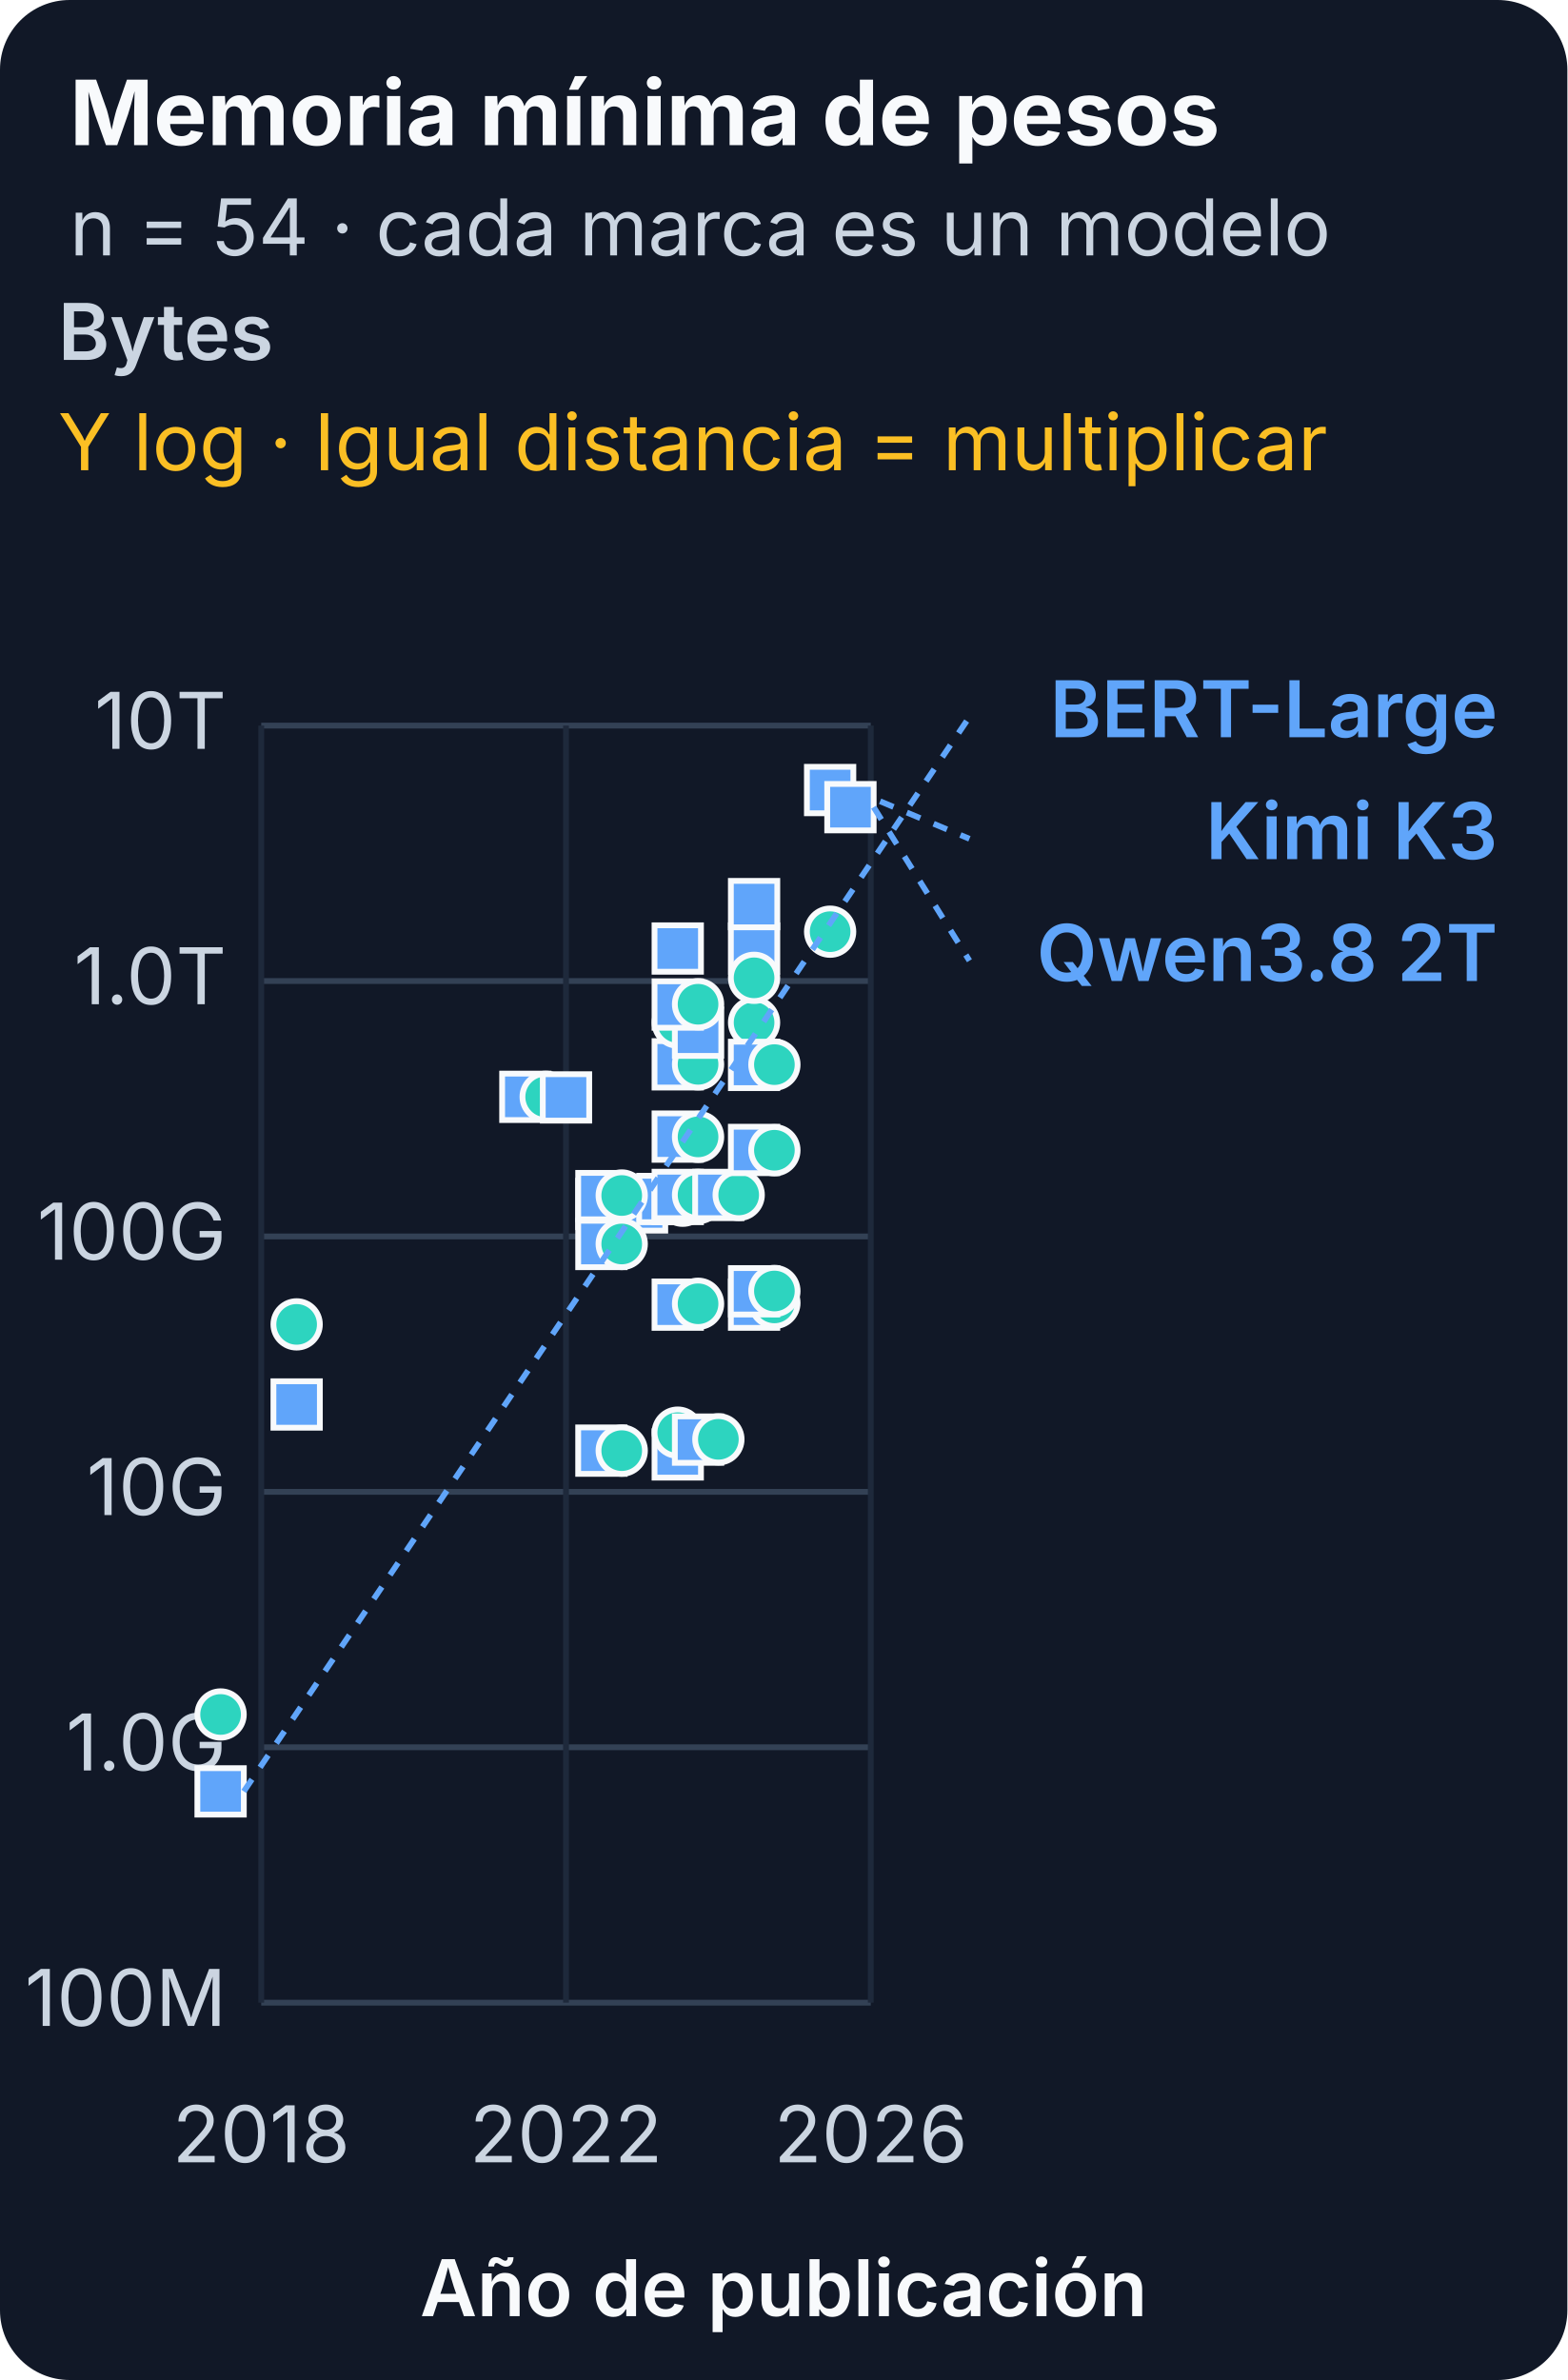
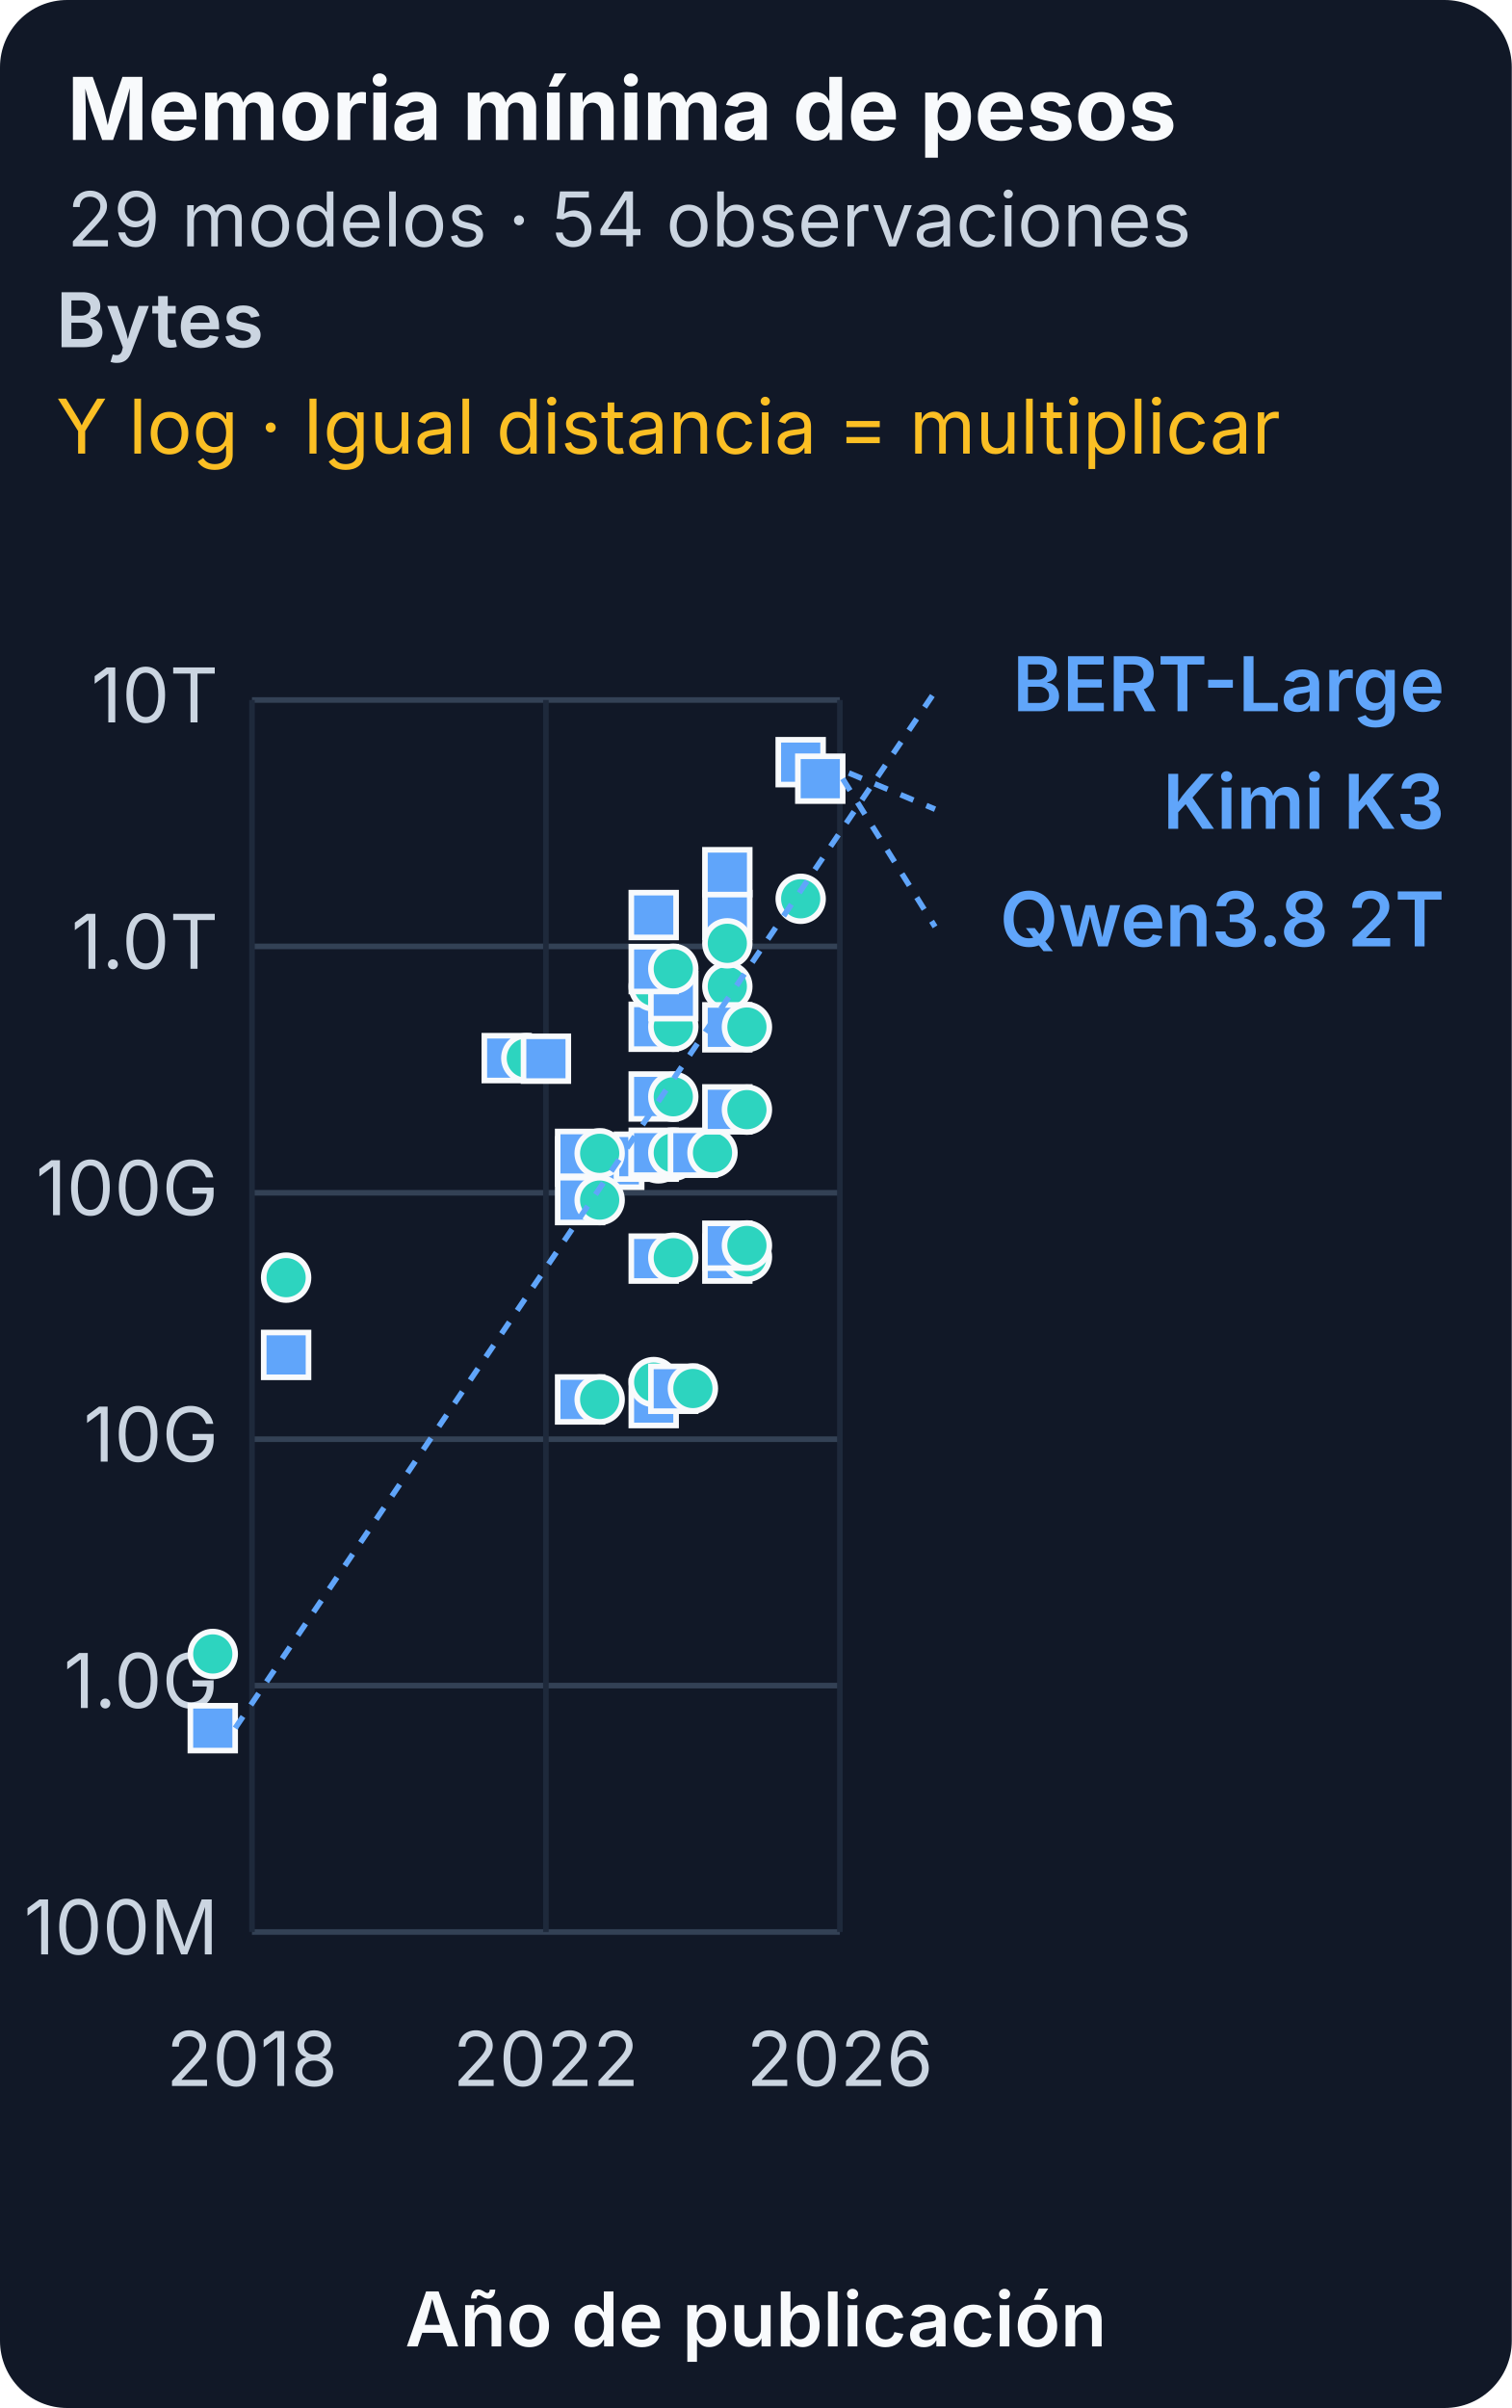
- <svg xmlns="http://www.w3.org/2000/svg" viewBox="0 0 540 820" role="img" aria-labelledby="title desc" style="max-width:100%;height:auto">
-   <rect width="540" height="820" rx="24" fill="#111827" />
+ <svg xmlns="http://www.w3.org/2000/svg" viewBox="0 0 540 860" role="img" aria-labelledby="title desc" style="max-width:100%;height:auto">
+   <rect width="540" height="860" rx="24" fill="#111827" />
  <text x="24" y="50" font-size="31" font-family="system-ui, -apple-system, sans-serif" fill="#f8fafc" text-anchor="start" font-weight="700">Memoria mínima de pesos</text>
-   <text x="24" y="88" font-size="27" font-family="system-ui, -apple-system, sans-serif" fill="#cbd5e1" text-anchor="start" font-weight="400">n = 54 · cada marca es un modelo</text>
+   <text x="24" y="88" font-size="27" font-family="system-ui, -apple-system, sans-serif" fill="#cbd5e1" text-anchor="start" font-weight="400">29 modelos · 54 observaciones</text>
  <line x1="90" x2="300" y1="690.0" y2="690.0" stroke="#334155" stroke-width="2" />
  <text x="78" y="698.0" font-size="27" font-family="system-ui, -apple-system, sans-serif" fill="#cbd5e1" text-anchor="end" font-weight="400" data-axis-label="true">100M</text>
  <line x1="90" x2="300" y1="602.0" y2="602.0" stroke="#334155" stroke-width="2" />
  <text x="78" y="610.0" font-size="27" font-family="system-ui, -apple-system, sans-serif" fill="#cbd5e1" text-anchor="end" font-weight="400" data-axis-label="true">1.0G</text>
  <line x1="90" x2="300" y1="514.0" y2="514.0" stroke="#334155" stroke-width="2" />
  <text x="78" y="522.0" font-size="27" font-family="system-ui, -apple-system, sans-serif" fill="#cbd5e1" text-anchor="end" font-weight="400" data-axis-label="true">10G</text>
  <line x1="90" x2="300" y1="426.0" y2="426.0" stroke="#334155" stroke-width="2" />
  <text x="78" y="434.0" font-size="27" font-family="system-ui, -apple-system, sans-serif" fill="#cbd5e1" text-anchor="end" font-weight="400" data-axis-label="true">100G</text>
  <line x1="90" x2="300" y1="338.0" y2="338.0" stroke="#334155" stroke-width="2" />
  <text x="78" y="346.0" font-size="27" font-family="system-ui, -apple-system, sans-serif" fill="#cbd5e1" text-anchor="end" font-weight="400" data-axis-label="true">1.0T</text>
  <line x1="90" x2="300" y1="250.0" y2="250.0" stroke="#334155" stroke-width="2" />
  <text x="78" y="258.0" font-size="27" font-family="system-ui, -apple-system, sans-serif" fill="#cbd5e1" text-anchor="end" font-weight="400" data-axis-label="true">10T</text>
  <line x1="90.0" x2="90.0" y1="250" y2="690" stroke="#1e293b" stroke-width="2" />
  <text x="90.0" y="745" font-size="27" font-family="system-ui, -apple-system, sans-serif" fill="#cbd5e1" text-anchor="middle" font-weight="400" data-axis-label="true">2018</text>
  <line x1="195.0" x2="195.0" y1="250" y2="690" stroke="#1e293b" stroke-width="2" />
  <text x="195.0" y="745" font-size="27" font-family="system-ui, -apple-system, sans-serif" fill="#cbd5e1" text-anchor="middle" font-weight="400" data-axis-label="true">2022</text>
  <line x1="300.0" x2="300.0" y1="250" y2="690" stroke="#1e293b" stroke-width="2" />
  <text x="300.0" y="745" font-size="27" font-family="system-ui, -apple-system, sans-serif" fill="#cbd5e1" text-anchor="middle" font-weight="400" data-axis-label="true">2026</text>
-   <text x="270.0" y="798" font-size="27" font-family="system-ui, -apple-system, sans-serif" fill="#f8fafc" text-anchor="middle" font-weight="600">Año de publicación</text>
+   <text x="270.0" y="838" font-size="27" font-family="system-ui, -apple-system, sans-serif" fill="#f8fafc" text-anchor="middle" font-weight="600">Año de publicación</text>
  <text x="20" y="124" font-size="27" font-family="system-ui, -apple-system, sans-serif" fill="#cbd5e1" text-anchor="start" font-weight="600" data-axis-label="true">Bytes</text>
  <text x="20" y="162" font-size="27" font-family="system-ui, -apple-system, sans-serif" fill="#fbbf24" text-anchor="start" font-weight="400" data-axis-label="true">Y log · Igual distancia = multiplicar</text>
  <g data-quantitative="true" data-model-id="DM_BERT_LARGE" data-status="DERIVED" data-source-ids="S_DASH_GOOGLE_BERT_REPORT" data-value="672000000" data-unit="byte" data-claim-scope="theoretical_weight_payload_floor_not_artifact_not_runtime" data-marker="square" data-series="BF16 weight floor" data-series-marker="single" aria-label="DM_BERT_LARGE: 672000000 byte, DERIVED">
    <rect fill="#60a5fa" stroke="#f8fafc" stroke-width="2" x="68.0" y="609.2" width="16" height="16" />
  </g>
  <g data-quantitative="true" data-model-id="DM_BERT_LARGE" data-status="FACT" data-source-ids="S_ARTIFACT_BERT_LARGE" data-value="1344952014" data-unit="byte" data-claim-scope="documented_artifact_bytes_precision_unspecified_not_runtime" data-marker="circle" data-series="documented artifact" data-series-marker="single" aria-label="DM_BERT_LARGE: 1344952014 byte, FACT">
    <circle fill="#2dd4bf" stroke="#f8fafc" stroke-width="2" cx="76.0" cy="590.7" r="8" />
  </g>
  <g data-quantitative="true" data-model-id="DM_T5_11B" data-status="DERIVED" data-source-ids="S_DASH_GOOGLE_T5_REPORT" data-value="22000000000" data-unit="byte" data-claim-scope="theoretical_weight_payload_floor_not_artifact_not_runtime" data-marker="square" data-series="BF16 weight floor" data-series-marker="single" aria-label="DM_T5_11B: 22000000000 byte, DERIVED">
    <rect fill="#60a5fa" stroke="#f8fafc" stroke-width="2" x="94.2" y="475.9" width="16" height="16" />
  </g>
  <g data-quantitative="true" data-model-id="DM_T5_11B" data-status="FACT" data-source-ids="S_ARTIFACT_T5_11B" data-value="45229452544" data-unit="byte" data-claim-scope="documented_artifact_bytes_precision_unspecified_not_runtime" data-marker="circle" data-series="documented artifact" data-series-marker="single" aria-label="DM_T5_11B: 45229452544 byte, FACT">
    <circle fill="#2dd4bf" stroke="#f8fafc" stroke-width="2" cx="102.2" cy="456.3" r="8" />
  </g>
  <g data-quantitative="true" data-model-id="DM_BLOOM_176B" data-status="DERIVED" data-source-ids="S_BIGSCIENCE_BLOOM_PAPER" data-value="352494000000" data-unit="byte" data-claim-scope="theoretical_weight_payload_floor_not_artifact_not_runtime" data-marker="square" data-series="BF16 weight floor" data-series-marker="single" aria-label="DM_BLOOM_176B: 352494000000 byte, DERIVED">
    <rect fill="#60a5fa" stroke="#f8fafc" stroke-width="2" x="173.0" y="369.9" width="16" height="16" />
  </g>
  <g data-quantitative="true" data-model-id="DM_BLOOM_176B" data-status="FACT" data-source-ids="S_ARTIFACT_BLOOM" data-value="352494635619" data-unit="byte" data-claim-scope="documented_artifact_bytes_precision_unspecified_not_runtime" data-marker="circle" data-series="documented artifact" data-series-marker="single" aria-label="DM_BLOOM_176B: 352494635619 byte, FACT">
    <circle fill="#2dd4bf" stroke="#f8fafc" stroke-width="2" cx="188.0" cy="377.9" r="8" />
  </g>
  <g data-quantitative="true" data-model-id="DM_OPT_175B" data-status="DERIVED" data-source-ids="S_DASH_META_OPT_REPORT" data-value="350000000000" data-unit="byte" data-claim-scope="theoretical_weight_payload_floor_not_artifact_not_runtime" data-marker="square" data-series="BF16 weight floor" data-series-marker="single" aria-label="DM_OPT_175B: 350000000000 byte, DERIVED">
    <rect fill="#60a5fa" stroke="#f8fafc" stroke-width="2" x="187.0" y="370.1" width="16" height="16" />
  </g>
  <g data-quantitative="true" data-model-id="DM_DEEPSEEK_LLM_67B" data-status="DERIVED" data-source-ids="S_DASH_DEEPSEEK_LLM_REPORT" data-value="134000000000" data-unit="byte" data-claim-scope="theoretical_weight_payload_floor_not_artifact_not_runtime" data-marker="square" data-series="BF16 weight floor" data-series-marker="single" aria-label="DM_DEEPSEEK_LLM_67B: 134000000000 byte, DERIVED">
    <rect fill="#60a5fa" stroke="#f8fafc" stroke-width="2" x="199.2" y="406.8" width="16" height="16" />
  </g>
  <g data-quantitative="true" data-model-id="DM_DEEPSEEK_LLM_67B" data-status="FACT" data-source-ids="S_ARTIFACT_DEEPSEEK_LLM_67B" data-value="134850303988" data-unit="byte" data-claim-scope="documented_artifact_bytes_precision_unspecified_not_runtime" data-marker="circle" data-series="documented artifact" data-series-marker="single" aria-label="DM_DEEPSEEK_LLM_67B: 134850303988 byte, FACT">
    <circle fill="#2dd4bf" stroke="#f8fafc" stroke-width="2" cx="214.2" cy="414.6" r="8" />
  </g>
  <g data-quantitative="true" data-model-id="DM_LLAMA1_65B" data-status="DERIVED" data-source-ids="S_DASH_META_LLAMA1_REPORT" data-value="130000000000" data-unit="byte" data-claim-scope="theoretical_weight_payload_floor_not_artifact_not_runtime" data-marker="square" data-series="BF16 weight floor" data-series-marker="single" aria-label="DM_LLAMA1_65B: 130000000000 byte, DERIVED">
    <rect fill="#60a5fa" stroke="#f8fafc" stroke-width="2" x="213.2" y="408.0" width="16" height="16" />
  </g>
  <g data-quantitative="true" data-model-id="DM_LLAMA2_70B" data-status="DERIVED" data-source-ids="S_DASH_META_LLAMA2_REPORT" data-value="140000000000" data-unit="byte" data-claim-scope="theoretical_weight_payload_floor_not_artifact_not_runtime" data-marker="square" data-series="BF16 weight floor" data-series-marker="single" aria-label="DM_LLAMA2_70B: 140000000000 byte, DERIVED">
    <rect fill="#60a5fa" stroke="#f8fafc" stroke-width="2" x="220.2" y="405.1" width="16" height="16" />
  </g>
  <g data-quantitative="true" data-model-id="DM_LLAMA2_70B" data-status="FACT" data-source-ids="S_ARTIFACT_LLAMA2_70B" data-value="137953408928" data-unit="byte" data-claim-scope="documented_artifact_bytes_precision_unspecified_not_runtime" data-marker="circle" data-series="documented artifact" data-series-marker="single" aria-label="DM_LLAMA2_70B: 137953408928 byte, FACT">
    <circle fill="#2dd4bf" stroke="#f8fafc" stroke-width="2" cx="235.2" cy="413.7" r="8" />
  </g>
  <g data-quantitative="true" data-model-id="DM_MISTRAL_7B_V01" data-status="DERIVED" data-source-ids="S_DASH_MISTRAL7_REPORT" data-value="14483464192" data-unit="byte" data-claim-scope="theoretical_weight_payload_floor_not_artifact_not_runtime" data-marker="square" data-series="BF16 weight floor" data-series-marker="single" aria-label="DM_MISTRAL_7B_V01: 14483464192 byte, DERIVED">
    <rect fill="#60a5fa" stroke="#f8fafc" stroke-width="2" x="199.2" y="491.8" width="16" height="16" />
  </g>
  <g data-quantitative="true" data-model-id="DM_MISTRAL_7B_V01" data-status="FACT" data-source-ids="S_ARTIFACT_MISTRAL7" data-value="14483498040" data-unit="byte" data-claim-scope="documented_artifact_bytes_precision_unspecified_not_runtime" data-marker="circle" data-series="documented artifact" data-series-marker="single" aria-label="DM_MISTRAL_7B_V01: 14483498040 byte, FACT">
    <circle fill="#2dd4bf" stroke="#f8fafc" stroke-width="2" cx="214.2" cy="499.8" r="8" />
  </g>
  <g data-quantitative="true" data-model-id="DM_MIXTRAL_8X7B" data-status="DERIVED" data-source-ids="S_DASH_MIXTRAL_REPORT" data-value="93405585408" data-unit="byte" data-claim-scope="theoretical_weight_payload_floor_not_artifact_not_runtime" data-marker="square" data-series="BF16 weight floor" data-series-marker="single" aria-label="DM_MIXTRAL_8X7B: 93405585408 byte, DERIVED">
    <rect fill="#60a5fa" stroke="#f8fafc" stroke-width="2" x="199.2" y="420.6" width="16" height="16" />
  </g>
  <g data-quantitative="true" data-model-id="DM_MIXTRAL_8X7B" data-status="FACT" data-source-ids="S_ARTIFACT_MIXTRAL8X7B" data-value="93405713504" data-unit="byte" data-claim-scope="documented_artifact_bytes_precision_unspecified_not_runtime" data-marker="circle" data-series="documented artifact" data-series-marker="single" aria-label="DM_MIXTRAL_8X7B: 93405713504 byte, FACT">
    <circle fill="#2dd4bf" stroke="#f8fafc" stroke-width="2" cx="214.2" cy="428.6" r="8" />
  </g>
  <g data-quantitative="true" data-model-id="DM_QWEN_72B" data-status="DERIVED" data-source-ids="S_DASH_QWEN_REPORT" data-value="144000000000" data-unit="byte" data-claim-scope="theoretical_weight_payload_floor_not_artifact_not_runtime" data-marker="square" data-series="BF16 weight floor" data-series-marker="single" aria-label="DM_QWEN_72B: 144000000000 byte, DERIVED">
    <rect fill="#60a5fa" stroke="#f8fafc" stroke-width="2" x="199.2" y="404.1" width="16" height="16" />
  </g>
  <g data-quantitative="true" data-model-id="DM_QWEN_72B" data-status="FACT" data-source-ids="S_ARTIFACT_QWEN_72B" data-value="144575911576" data-unit="byte" data-claim-scope="documented_artifact_bytes_precision_unspecified_not_runtime" data-marker="circle" data-series="documented artifact" data-series-marker="single" aria-label="DM_QWEN_72B: 144575911576 byte, FACT">
    <circle fill="#2dd4bf" stroke="#f8fafc" stroke-width="2" cx="214.2" cy="411.9" r="8" />
  </g>
  <g data-quantitative="true" data-model-id="DM_DEEPSEEK_V2" data-status="DERIVED" data-source-ids="S_DASH_DEEPSEEK_V2_REPORT" data-value="472000000000" data-unit="byte" data-claim-scope="theoretical_weight_payload_floor_not_artifact_not_runtime" data-marker="square" data-series="BF16 weight floor" data-series-marker="single" aria-label="DM_DEEPSEEK_V2: 472000000000 byte, DERIVED">
    <rect fill="#60a5fa" stroke="#f8fafc" stroke-width="2" x="225.5" y="358.7" width="16" height="16" />
  </g>
  <g data-quantitative="true" data-model-id="DM_DEEPSEEK_V2" data-status="FACT" data-source-ids="S_ARTIFACT_DEEPSEEK_V2" data-value="471486512925" data-unit="byte" data-claim-scope="documented_artifact_bytes_precision_unspecified_not_runtime" data-marker="circle" data-series="documented artifact" data-series-marker="single" aria-label="DM_DEEPSEEK_V2: 471486512925 byte, FACT">
    <circle fill="#2dd4bf" stroke="#f8fafc" stroke-width="2" cx="240.5" cy="366.7" r="8" />
  </g>
  <g data-quantitative="true" data-model-id="DM_DEEPSEEK_V3" data-status="DERIVED" data-source-ids="S_DEEPSEEK_V3_PAPER" data-value="1342000000000" data-unit="byte" data-claim-scope="theoretical_weight_payload_floor_not_artifact_not_runtime" data-marker="square" data-series="BF16 weight floor" data-series-marker="single" aria-label="DM_DEEPSEEK_V3: 1342000000000 byte, DERIVED">
    <rect fill="#60a5fa" stroke="#f8fafc" stroke-width="2" x="225.5" y="318.8" width="16" height="16" />
  </g>
  <g data-quantitative="true" data-model-id="DM_DEEPSEEK_V3" data-status="FACT" data-source-ids="S_ARTIFACT_DEEPSEEK_V3" data-value="688586727753" data-unit="byte" data-claim-scope="documented_artifact_bytes_precision_unspecified_not_runtime" data-marker="circle" data-series="documented artifact" data-series-marker="single" aria-label="DM_DEEPSEEK_V3: 688586727753 byte, FACT">
    <circle fill="#2dd4bf" stroke="#f8fafc" stroke-width="2" cx="233.5" cy="352.3" r="8" />
  </g>
  <g data-quantitative="true" data-model-id="DM_GEMMA2_27B" data-status="DERIVED" data-source-ids="S_DASH_GOOGLE_GEMMA2_REPORT" data-value="54000000000" data-unit="byte" data-claim-scope="theoretical_weight_payload_floor_not_artifact_not_runtime" data-marker="square" data-series="BF16 weight floor" data-series-marker="single" aria-label="DM_GEMMA2_27B: 54000000000 byte, DERIVED">
    <rect fill="#60a5fa" stroke="#f8fafc" stroke-width="2" x="225.5" y="441.5" width="16" height="16" />
  </g>
  <g data-quantitative="true" data-model-id="DM_GEMMA2_27B" data-status="FACT" data-source-ids="S_ARTIFACT_GEMMA2_27B_IT" data-value="54454316552" data-unit="byte" data-claim-scope="documented_artifact_bytes_precision_unspecified_not_runtime" data-marker="circle" data-series="documented artifact" data-series-marker="single" aria-label="DM_GEMMA2_27B: 54454316552 byte, FACT">
    <circle fill="#2dd4bf" stroke="#f8fafc" stroke-width="2" cx="240.5" cy="449.2" r="8" />
  </g>
  <g data-quantitative="true" data-model-id="DM_GEMMA_7B" data-status="DERIVED" data-source-ids="S_DASH_GOOGLE_GEMMA1_CARD" data-value="14000000000" data-unit="byte" data-claim-scope="theoretical_weight_payload_floor_not_artifact_not_runtime" data-marker="square" data-series="BF16 weight floor" data-series-marker="single" aria-label="DM_GEMMA_7B: 14000000000 byte, DERIVED">
    <rect fill="#60a5fa" stroke="#f8fafc" stroke-width="2" x="225.5" y="493.1" width="16" height="16" />
  </g>
  <g data-quantitative="true" data-model-id="DM_GEMMA_7B" data-status="FACT" data-source-ids="S_ARTIFACT_GEMMA_7B" data-value="17075391360" data-unit="byte" data-claim-scope="documented_artifact_bytes_precision_unspecified_not_runtime" data-marker="circle" data-series="documented artifact" data-series-marker="single" aria-label="DM_GEMMA_7B: 17075391360 byte, FACT">
    <circle fill="#2dd4bf" stroke="#f8fafc" stroke-width="2" cx="233.5" cy="493.6" r="8" />
  </g>
  <g data-quantitative="true" data-model-id="DM_GROK1" data-status="DERIVED" data-source-ids="S_DASH_XAI_GROK1_REPO" data-value="628000000000" data-unit="byte" data-claim-scope="theoretical_weight_payload_floor_not_artifact_not_runtime" data-marker="square" data-series="BF16 weight floor" data-series-marker="single" aria-label="DM_GROK1: 628000000000 byte, DERIVED">
    <rect fill="#60a5fa" stroke="#f8fafc" stroke-width="2" x="232.5" y="347.8" width="16" height="16" />
  </g>
  <g data-quantitative="true" data-model-id="DM_LLAMA31_405B" data-status="DERIVED" data-source-ids="S_META_LLAMA31_PAPER" data-value="810000000000" data-unit="byte" data-claim-scope="theoretical_weight_payload_floor_not_artifact_not_runtime" data-marker="square" data-series="BF16 weight floor" data-series-marker="single" aria-label="DM_LLAMA31_405B: 810000000000 byte, DERIVED">
    <rect fill="#60a5fa" stroke="#f8fafc" stroke-width="2" x="225.5" y="338.1" width="16" height="16" />
  </g>
  <g data-quantitative="true" data-model-id="DM_LLAMA31_405B" data-status="FACT" data-source-ids="S_ARTIFACT_LLAMA31_405B" data-value="811706916800" data-unit="byte" data-claim-scope="documented_artifact_bytes_precision_unspecified_not_runtime" data-marker="circle" data-series="documented artifact" data-series-marker="single" aria-label="DM_LLAMA31_405B: 811706916800 byte, FACT">
    <circle fill="#2dd4bf" stroke="#f8fafc" stroke-width="2" cx="240.5" cy="346.0" r="8" />
  </g>
  <g data-quantitative="true" data-model-id="DM_LLAMA31_70B" data-status="DERIVED" data-source-ids="S_META_LLAMA31_PAPER" data-value="140000000000" data-unit="byte" data-claim-scope="theoretical_weight_payload_floor_not_artifact_not_runtime" data-marker="square" data-series="BF16 weight floor" data-series-marker="single" aria-label="DM_LLAMA31_70B: 140000000000 byte, DERIVED">
    <rect fill="#60a5fa" stroke="#f8fafc" stroke-width="2" x="225.5" y="405.1" width="16" height="16" />
  </g>
  <g data-quantitative="true" data-model-id="DM_LLAMA31_70B" data-status="FACT" data-source-ids="S_ARTIFACT_LLAMA31_70B_INSTRUCT" data-value="141107497872" data-unit="byte" data-claim-scope="documented_artifact_bytes_precision_unspecified_not_runtime" data-marker="circle" data-series="documented artifact" data-series-marker="single" aria-label="DM_LLAMA31_70B: 141107497872 byte, FACT">
    <circle fill="#2dd4bf" stroke="#f8fafc" stroke-width="2" cx="240.5" cy="412.8" r="8" />
  </g>
  <g data-quantitative="true" data-model-id="DM_LLAMA31_8B" data-status="DERIVED" data-source-ids="S_META_LLAMA31_PAPER" data-value="16000000000" data-unit="byte" data-claim-scope="theoretical_weight_payload_floor_not_artifact_not_runtime" data-marker="square" data-series="BF16 weight floor" data-series-marker="single" aria-label="DM_LLAMA31_8B: 16000000000 byte, DERIVED">
    <rect fill="#60a5fa" stroke="#f8fafc" stroke-width="2" x="232.5" y="488.0" width="16" height="16" />
  </g>
  <g data-quantitative="true" data-model-id="DM_LLAMA31_8B" data-status="FACT" data-source-ids="S_ARTIFACT_LLAMA31_8B_INSTRUCT" data-value="16060556376" data-unit="byte" data-claim-scope="documented_artifact_bytes_precision_unspecified_not_runtime" data-marker="circle" data-series="documented artifact" data-series-marker="single" aria-label="DM_LLAMA31_8B: 16060556376 byte, FACT">
    <circle fill="#2dd4bf" stroke="#f8fafc" stroke-width="2" cx="247.5" cy="495.9" r="8" />
  </g>
  <g data-quantitative="true" data-model-id="DM_MISTRAL_LARGE2_2407" data-status="DERIVED" data-source-ids="S_DASH_MISTRAL_LARGE2_CARD" data-value="246000000000" data-unit="byte" data-claim-scope="theoretical_weight_payload_floor_not_artifact_not_runtime" data-marker="square" data-series="BF16 weight floor" data-series-marker="single" aria-label="DM_MISTRAL_LARGE2_2407: 246000000000 byte, DERIVED">
    <rect fill="#60a5fa" stroke="#f8fafc" stroke-width="2" x="225.5" y="383.6" width="16" height="16" />
  </g>
  <g data-quantitative="true" data-model-id="DM_MISTRAL_LARGE2_2407" data-status="FACT" data-source-ids="S_ARTIFACT_MISTRAL_LARGE2" data-value="245220233776" data-unit="byte" data-claim-scope="documented_artifact_bytes_precision_unspecified_not_runtime" data-marker="circle" data-series="documented artifact" data-series-marker="single" aria-label="DM_MISTRAL_LARGE2_2407: 245220233776 byte, FACT">
    <circle fill="#2dd4bf" stroke="#f8fafc" stroke-width="2" cx="240.5" cy="391.7" r="8" />
  </g>
  <g data-quantitative="true" data-model-id="DM_QWEN25_72B" data-status="DERIVED" data-source-ids="S_DASH_QWEN25_REPORT" data-value="145400000000" data-unit="byte" data-claim-scope="theoretical_weight_payload_floor_not_artifact_not_runtime" data-marker="square" data-series="BF16 weight floor" data-series-marker="single" aria-label="DM_QWEN25_72B: 145400000000 byte, DERIVED">
    <rect fill="#60a5fa" stroke="#f8fafc" stroke-width="2" x="225.5" y="403.7" width="16" height="16" />
  </g>
  <g data-quantitative="true" data-model-id="DM_QWEN25_72B" data-status="FACT" data-source-ids="S_ARTIFACT_QWEN25_72B" data-value="145412518888" data-unit="byte" data-claim-scope="documented_artifact_bytes_precision_unspecified_not_runtime" data-marker="circle" data-series="documented artifact" data-series-marker="single" aria-label="DM_QWEN25_72B: 145412518888 byte, FACT">
    <circle fill="#2dd4bf" stroke="#f8fafc" stroke-width="2" cx="240.5" cy="411.7" r="8" />
  </g>
  <g data-quantitative="true" data-model-id="DM_QWEN2_72B" data-status="DERIVED" data-source-ids="S_DASH_QWEN2_REPORT" data-value="145420000000" data-unit="byte" data-claim-scope="theoretical_weight_payload_floor_not_artifact_not_runtime" data-marker="square" data-series="BF16 weight floor" data-series-marker="single" aria-label="DM_QWEN2_72B: 145420000000 byte, DERIVED">
    <rect fill="#60a5fa" stroke="#f8fafc" stroke-width="2" x="239.5" y="403.7" width="16" height="16" />
  </g>
  <g data-quantitative="true" data-model-id="DM_QWEN2_72B" data-status="FACT" data-source-ids="S_ARTIFACT_QWEN2_72B" data-value="145412518888" data-unit="byte" data-claim-scope="documented_artifact_bytes_precision_unspecified_not_runtime" data-marker="circle" data-series="documented artifact" data-series-marker="single" aria-label="DM_QWEN2_72B: 145412518888 byte, FACT">
    <circle fill="#2dd4bf" stroke="#f8fafc" stroke-width="2" cx="254.5" cy="411.7" r="8" />
  </g>
  <g data-quantitative="true" data-model-id="DM_DEEPSEEK_R1" data-status="DERIVED" data-source-ids="S_DASH_DEEPSEEK_R1_REPORT" data-value="1342000000000" data-unit="byte" data-claim-scope="theoretical_weight_payload_floor_not_artifact_not_runtime" data-marker="square" data-series="BF16 weight floor" data-series-marker="single" aria-label="DM_DEEPSEEK_R1: 1342000000000 byte, DERIVED">
    <rect fill="#60a5fa" stroke="#f8fafc" stroke-width="2" x="251.8" y="318.8" width="16" height="16" />
  </g>
  <g data-quantitative="true" data-model-id="DM_DEEPSEEK_R1" data-status="FACT" data-source-ids="S_ARTIFACT_DEEPSEEK_R1" data-value="688586727753" data-unit="byte" data-claim-scope="documented_artifact_bytes_precision_unspecified_not_runtime" data-marker="circle" data-series="documented artifact" data-series-marker="single" aria-label="DM_DEEPSEEK_R1: 688586727753 byte, FACT">
    <circle fill="#2dd4bf" stroke="#f8fafc" stroke-width="2" cx="259.8" cy="352.3" r="8" />
  </g>
  <g data-quantitative="true" data-model-id="DM_GEMMA3_27B" data-status="DERIVED" data-source-ids="S_DASH_GOOGLE_GEMMA3_REPORT" data-value="54000000000" data-unit="byte" data-claim-scope="theoretical_weight_payload_floor_not_artifact_not_runtime" data-marker="square" data-series="BF16 weight floor" data-series-marker="single" aria-label="DM_GEMMA3_27B: 54000000000 byte, DERIVED">
    <rect fill="#60a5fa" stroke="#f8fafc" stroke-width="2" x="251.8" y="441.5" width="16" height="16" />
  </g>
  <g data-quantitative="true" data-model-id="DM_GEMMA3_27B" data-status="FACT" data-source-ids="S_ARTIFACT_GEMMA3_27B_IT" data-value="54864980440" data-unit="byte" data-claim-scope="documented_artifact_bytes_precision_unspecified_not_runtime" data-marker="circle" data-series="documented artifact" data-series-marker="single" aria-label="DM_GEMMA3_27B: 54864980440 byte, FACT">
    <circle fill="#2dd4bf" stroke="#f8fafc" stroke-width="2" cx="266.8" cy="448.9" r="8" />
  </g>
  <g data-quantitative="true" data-model-id="DM_KIMI_K2" data-status="DERIVED" data-source-ids="S_DASH_MOONSHOT_KIMI_K2_REPORT" data-value="2000000000000" data-unit="byte" data-claim-scope="theoretical_weight_payload_floor_not_artifact_not_runtime" data-marker="square" data-series="BF16 weight floor" data-series-marker="single" aria-label="DM_KIMI_K2: 2000000000000 byte, DERIVED">
    <rect fill="#60a5fa" stroke="#f8fafc" stroke-width="2" x="251.8" y="303.5" width="16" height="16" />
  </g>
  <g data-quantitative="true" data-model-id="DM_KIMI_K2" data-status="FACT" data-source-ids="S_ARTIFACT_KIMI_K2" data-value="1029190981272" data-unit="byte" data-claim-scope="documented_artifact_bytes_precision_unspecified_not_runtime" data-marker="circle" data-series="documented artifact" data-series-marker="single" aria-label="DM_KIMI_K2: 1029190981272 byte, FACT">
    <circle fill="#2dd4bf" stroke="#f8fafc" stroke-width="2" cx="259.8" cy="336.9" r="8" />
  </g>
  <g data-quantitative="true" data-model-id="DM_LLAMA4_SCOUT" data-status="DERIVED" data-source-ids="S_DASH_META_LLAMA4_CARD" data-value="218000000000" data-unit="byte" data-claim-scope="theoretical_weight_payload_floor_not_artifact_not_runtime" data-marker="square" data-series="BF16 weight floor" data-series-marker="single" aria-label="DM_LLAMA4_SCOUT: 218000000000 byte, DERIVED">
    <rect fill="#60a5fa" stroke="#f8fafc" stroke-width="2" x="251.8" y="388.2" width="16" height="16" />
  </g>
  <g data-quantitative="true" data-model-id="DM_LLAMA4_SCOUT" data-status="FACT" data-source-ids="S_ARTIFACT_LLAMA4_SCOUT" data-value="217283738720" data-unit="byte" data-claim-scope="documented_artifact_bytes_precision_unspecified_not_runtime" data-marker="circle" data-series="documented artifact" data-series-marker="single" aria-label="DM_LLAMA4_SCOUT: 217283738720 byte, FACT">
    <circle fill="#2dd4bf" stroke="#f8fafc" stroke-width="2" cx="266.8" cy="396.3" r="8" />
  </g>
  <g data-quantitative="true" data-model-id="DM_QWEN3_235B_A22B" data-status="DERIVED" data-source-ids="S_DASH_QWEN3_REPORT" data-value="470000000000" data-unit="byte" data-claim-scope="theoretical_weight_payload_floor_not_artifact_not_runtime" data-marker="square" data-series="BF16 weight floor" data-series-marker="single" aria-label="DM_QWEN3_235B_A22B: 470000000000 byte, DERIVED">
    <rect fill="#60a5fa" stroke="#f8fafc" stroke-width="2" x="251.8" y="358.9" width="16" height="16" />
  </g>
  <g data-quantitative="true" data-model-id="DM_QWEN3_235B_A22B" data-status="FACT" data-source-ids="S_ARTIFACT_QWEN3_235B" data-value="470191875096" data-unit="byte" data-claim-scope="documented_artifact_bytes_precision_unspecified_not_runtime" data-marker="circle" data-series="documented artifact" data-series-marker="single" aria-label="DM_QWEN3_235B_A22B: 470191875096 byte, FACT">
    <circle fill="#2dd4bf" stroke="#f8fafc" stroke-width="2" cx="266.8" cy="366.8" r="8" />
  </g>
  <g data-quantitative="true" data-model-id="DM_QWEN3_30B_A3B" data-status="DERIVED" data-source-ids="S_DASH_QWEN3_REPORT" data-value="61000000000" data-unit="byte" data-claim-scope="theoretical_weight_payload_floor_not_artifact_not_runtime" data-marker="square" data-series="BF16 weight floor" data-series-marker="single" aria-label="DM_QWEN3_30B_A3B: 61000000000 byte, DERIVED">
    <rect fill="#60a5fa" stroke="#f8fafc" stroke-width="2" x="251.8" y="436.9" width="16" height="16" />
  </g>
  <g data-quantitative="true" data-model-id="DM_QWEN3_30B_A3B" data-status="FACT" data-source-ids="S_ARTIFACT_QWEN3_30B" data-value="61066575648" data-unit="byte" data-claim-scope="documented_artifact_bytes_precision_unspecified_not_runtime" data-marker="circle" data-series="documented artifact" data-series-marker="single" aria-label="DM_QWEN3_30B_A3B: 61066575648 byte, FACT">
    <circle fill="#2dd4bf" stroke="#f8fafc" stroke-width="2" cx="266.8" cy="444.8" r="8" />
  </g>
  <g data-quantitative="true" data-model-id="DM_KIMI_K3" data-status="DERIVED" data-source-ids="S_MOONSHOT_KIMI_K3_PAPER" data-value="5600000000000" data-unit="byte" data-claim-scope="theoretical_weight_payload_floor_not_artifact_not_runtime" data-marker="square" data-series="BF16 weight floor" data-series-marker="single" aria-label="DM_KIMI_K3: 5600000000000 byte, DERIVED">
    <rect fill="#60a5fa" stroke="#f8fafc" stroke-width="2" x="278.0" y="264.2" width="16" height="16" />
  </g>
  <g data-quantitative="true" data-model-id="DM_KIMI_K3" data-status="FACT" data-source-ids="S_ARTIFACT_KIMI_K3" data-value="1560936091448" data-unit="byte" data-claim-scope="documented_artifact_bytes_precision_unspecified_not_runtime" data-marker="circle" data-series="documented artifact" data-series-marker="single" aria-label="DM_KIMI_K3: 1560936091448 byte, FACT">
    <circle fill="#2dd4bf" stroke="#f8fafc" stroke-width="2" cx="286.0" cy="321.0" r="8" />
  </g>
  <g data-quantitative="true" data-model-id="DM_QWEN38_24T_A95B" data-status="DERIVED" data-source-ids="S_QWEN38_MODELSCOPE" data-value="4800000000000" data-unit="byte" data-claim-scope="theoretical_weight_payload_floor_not_artifact_not_runtime" data-marker="square" data-series="BF16 weight floor" data-series-marker="single" aria-label="DM_QWEN38_24T_A95B: 4800000000000 byte, DERIVED">
    <rect fill="#60a5fa" stroke="#f8fafc" stroke-width="2" x="285.0" y="270.1" width="16" height="16" />
  </g>
  <line x1="84.0" y1="617.2" x2="334.0" y2="247" stroke="#60a5fa" stroke-width="2" stroke-dasharray="5 5" data-leader="true" />
  <text x="516" y="254" font-size="27" font-family="system-ui, -apple-system, sans-serif" fill="#60a5fa" text-anchor="end" font-weight="600" data-direct-label="true">BERT-Large</text>
  <line x1="294.0" y1="272.2" x2="334.0" y2="289" stroke="#60a5fa" stroke-width="2" stroke-dasharray="5 5" data-leader="true" />
  <text x="516" y="296" font-size="27" font-family="system-ui, -apple-system, sans-serif" fill="#60a5fa" text-anchor="end" font-weight="600" data-direct-label="true">Kimi K3</text>
  <line x1="301.0" y1="278.1" x2="334.0" y2="331" stroke="#60a5fa" stroke-width="2" stroke-dasharray="5 5" data-leader="true" />
  <text x="516" y="338" font-size="27" font-family="system-ui, -apple-system, sans-serif" fill="#60a5fa" text-anchor="end" font-weight="600" data-direct-label="true">Qwen3.8 2T</text>
</svg>
